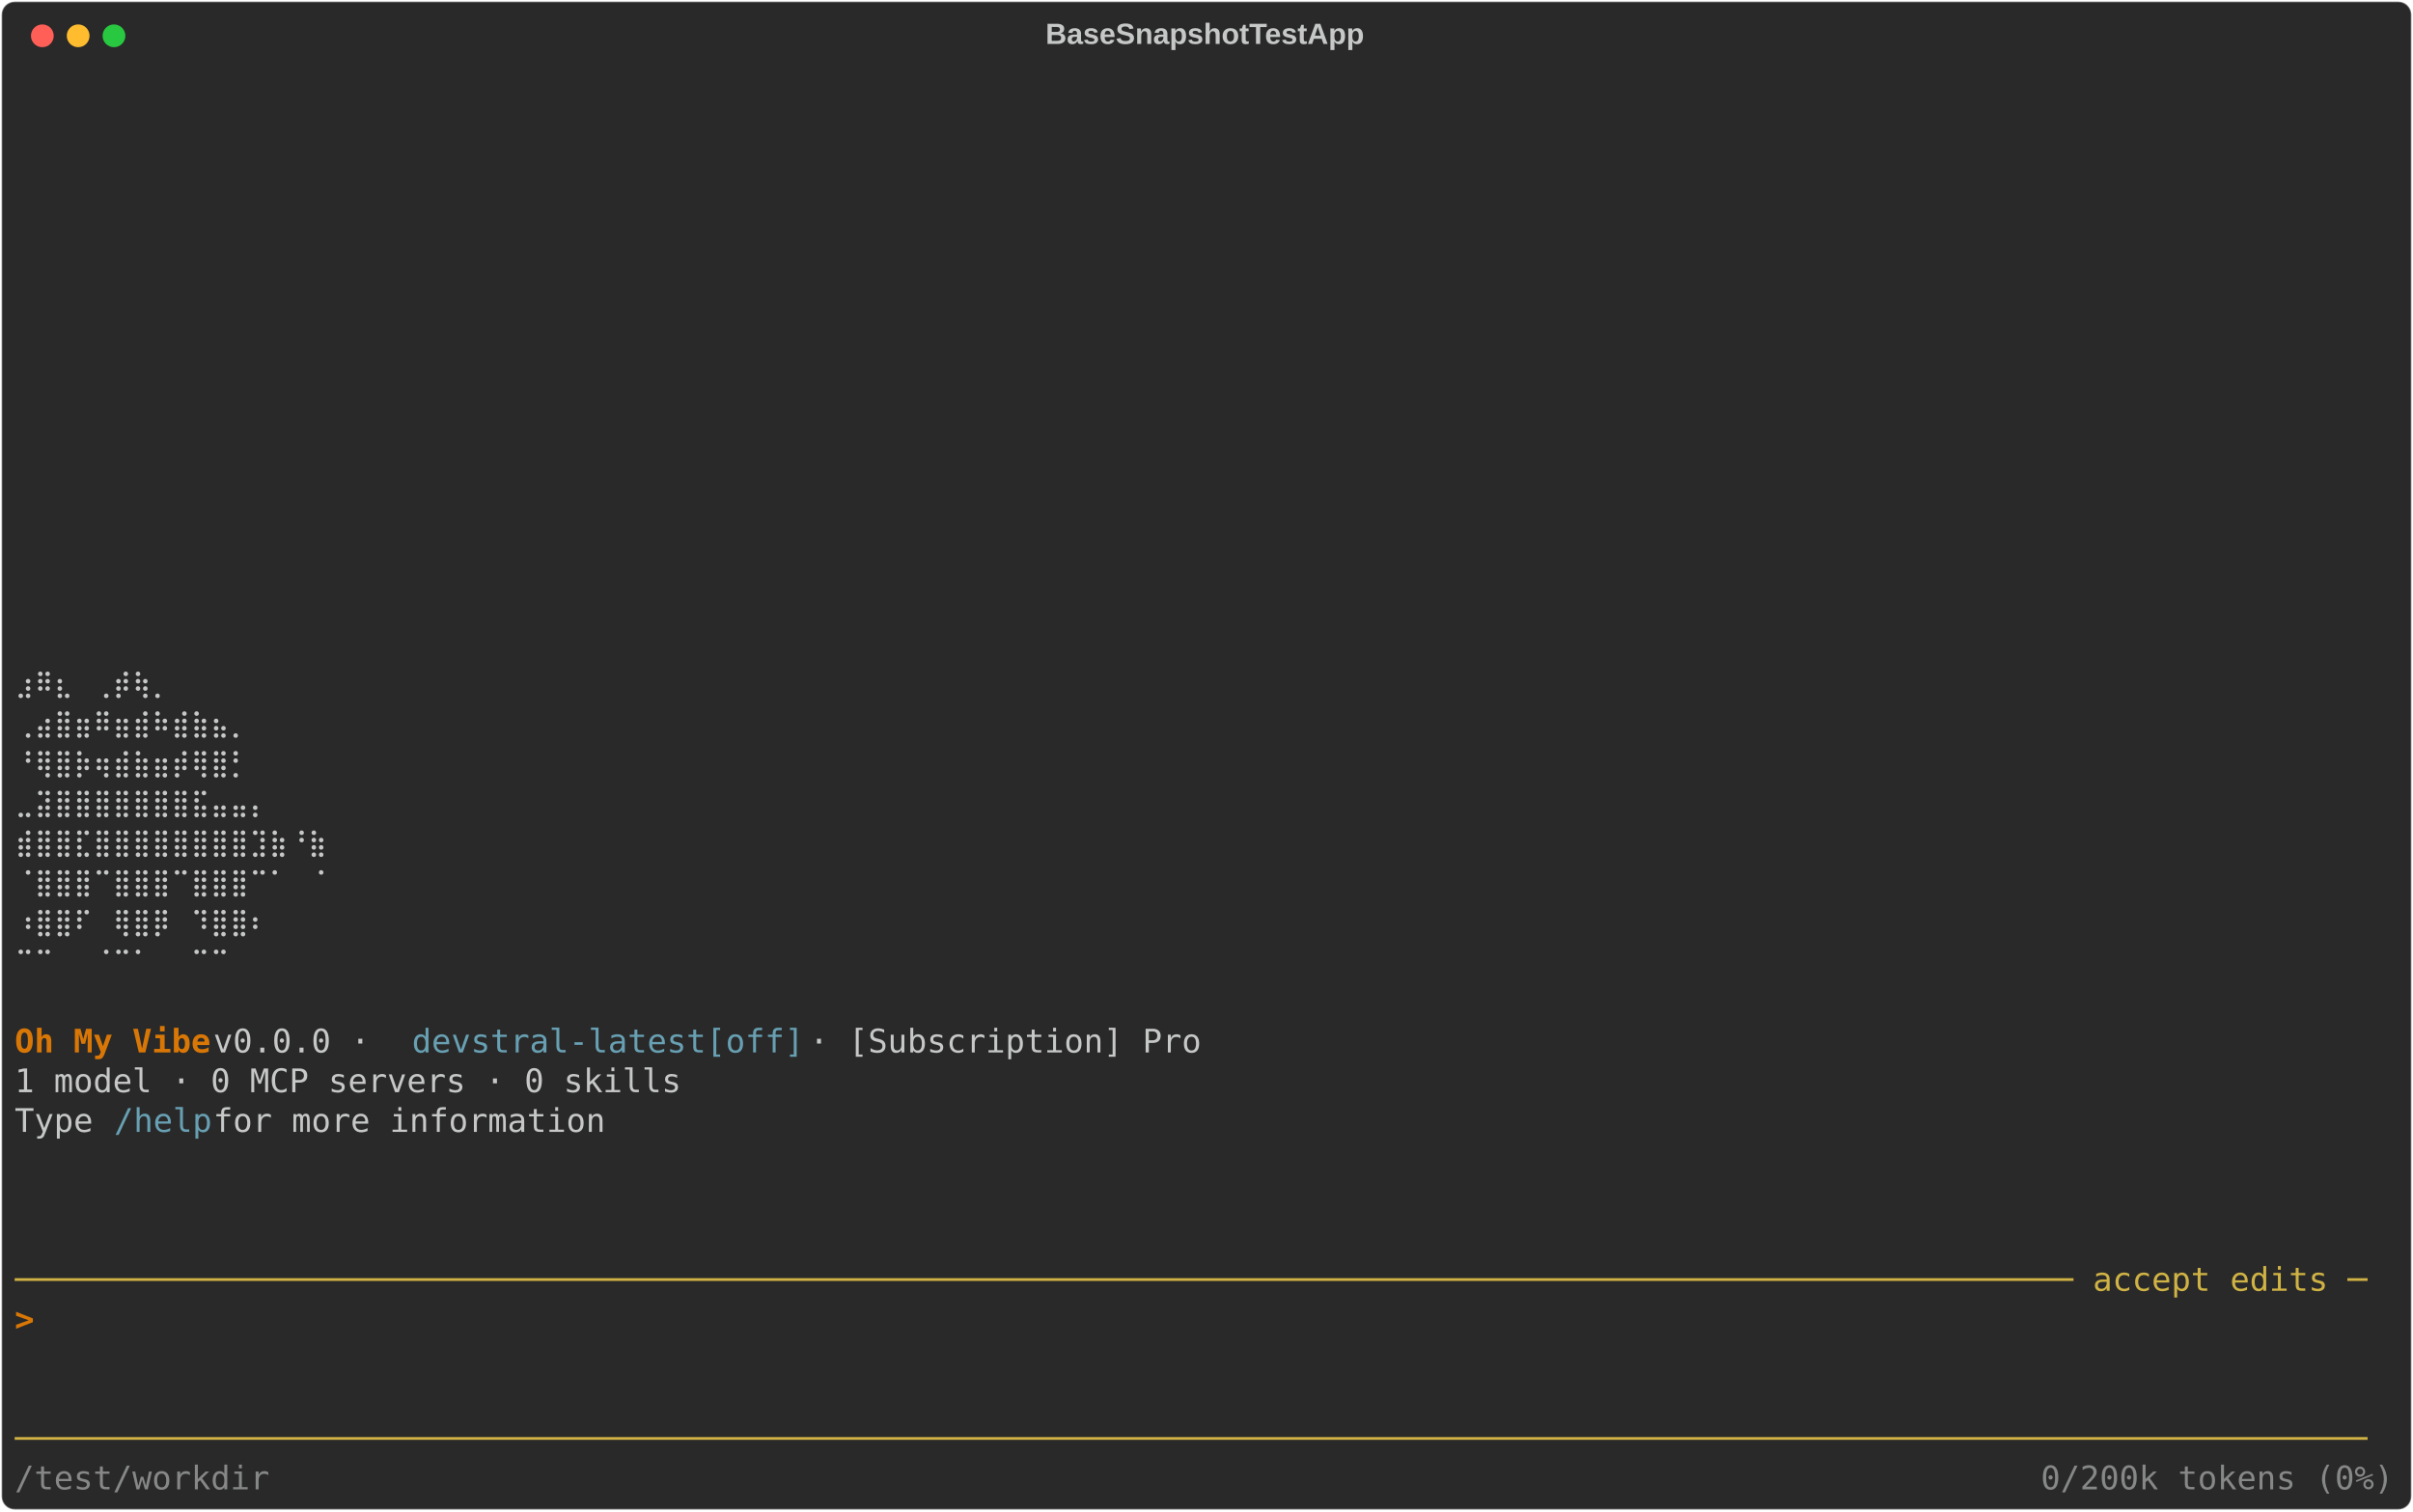
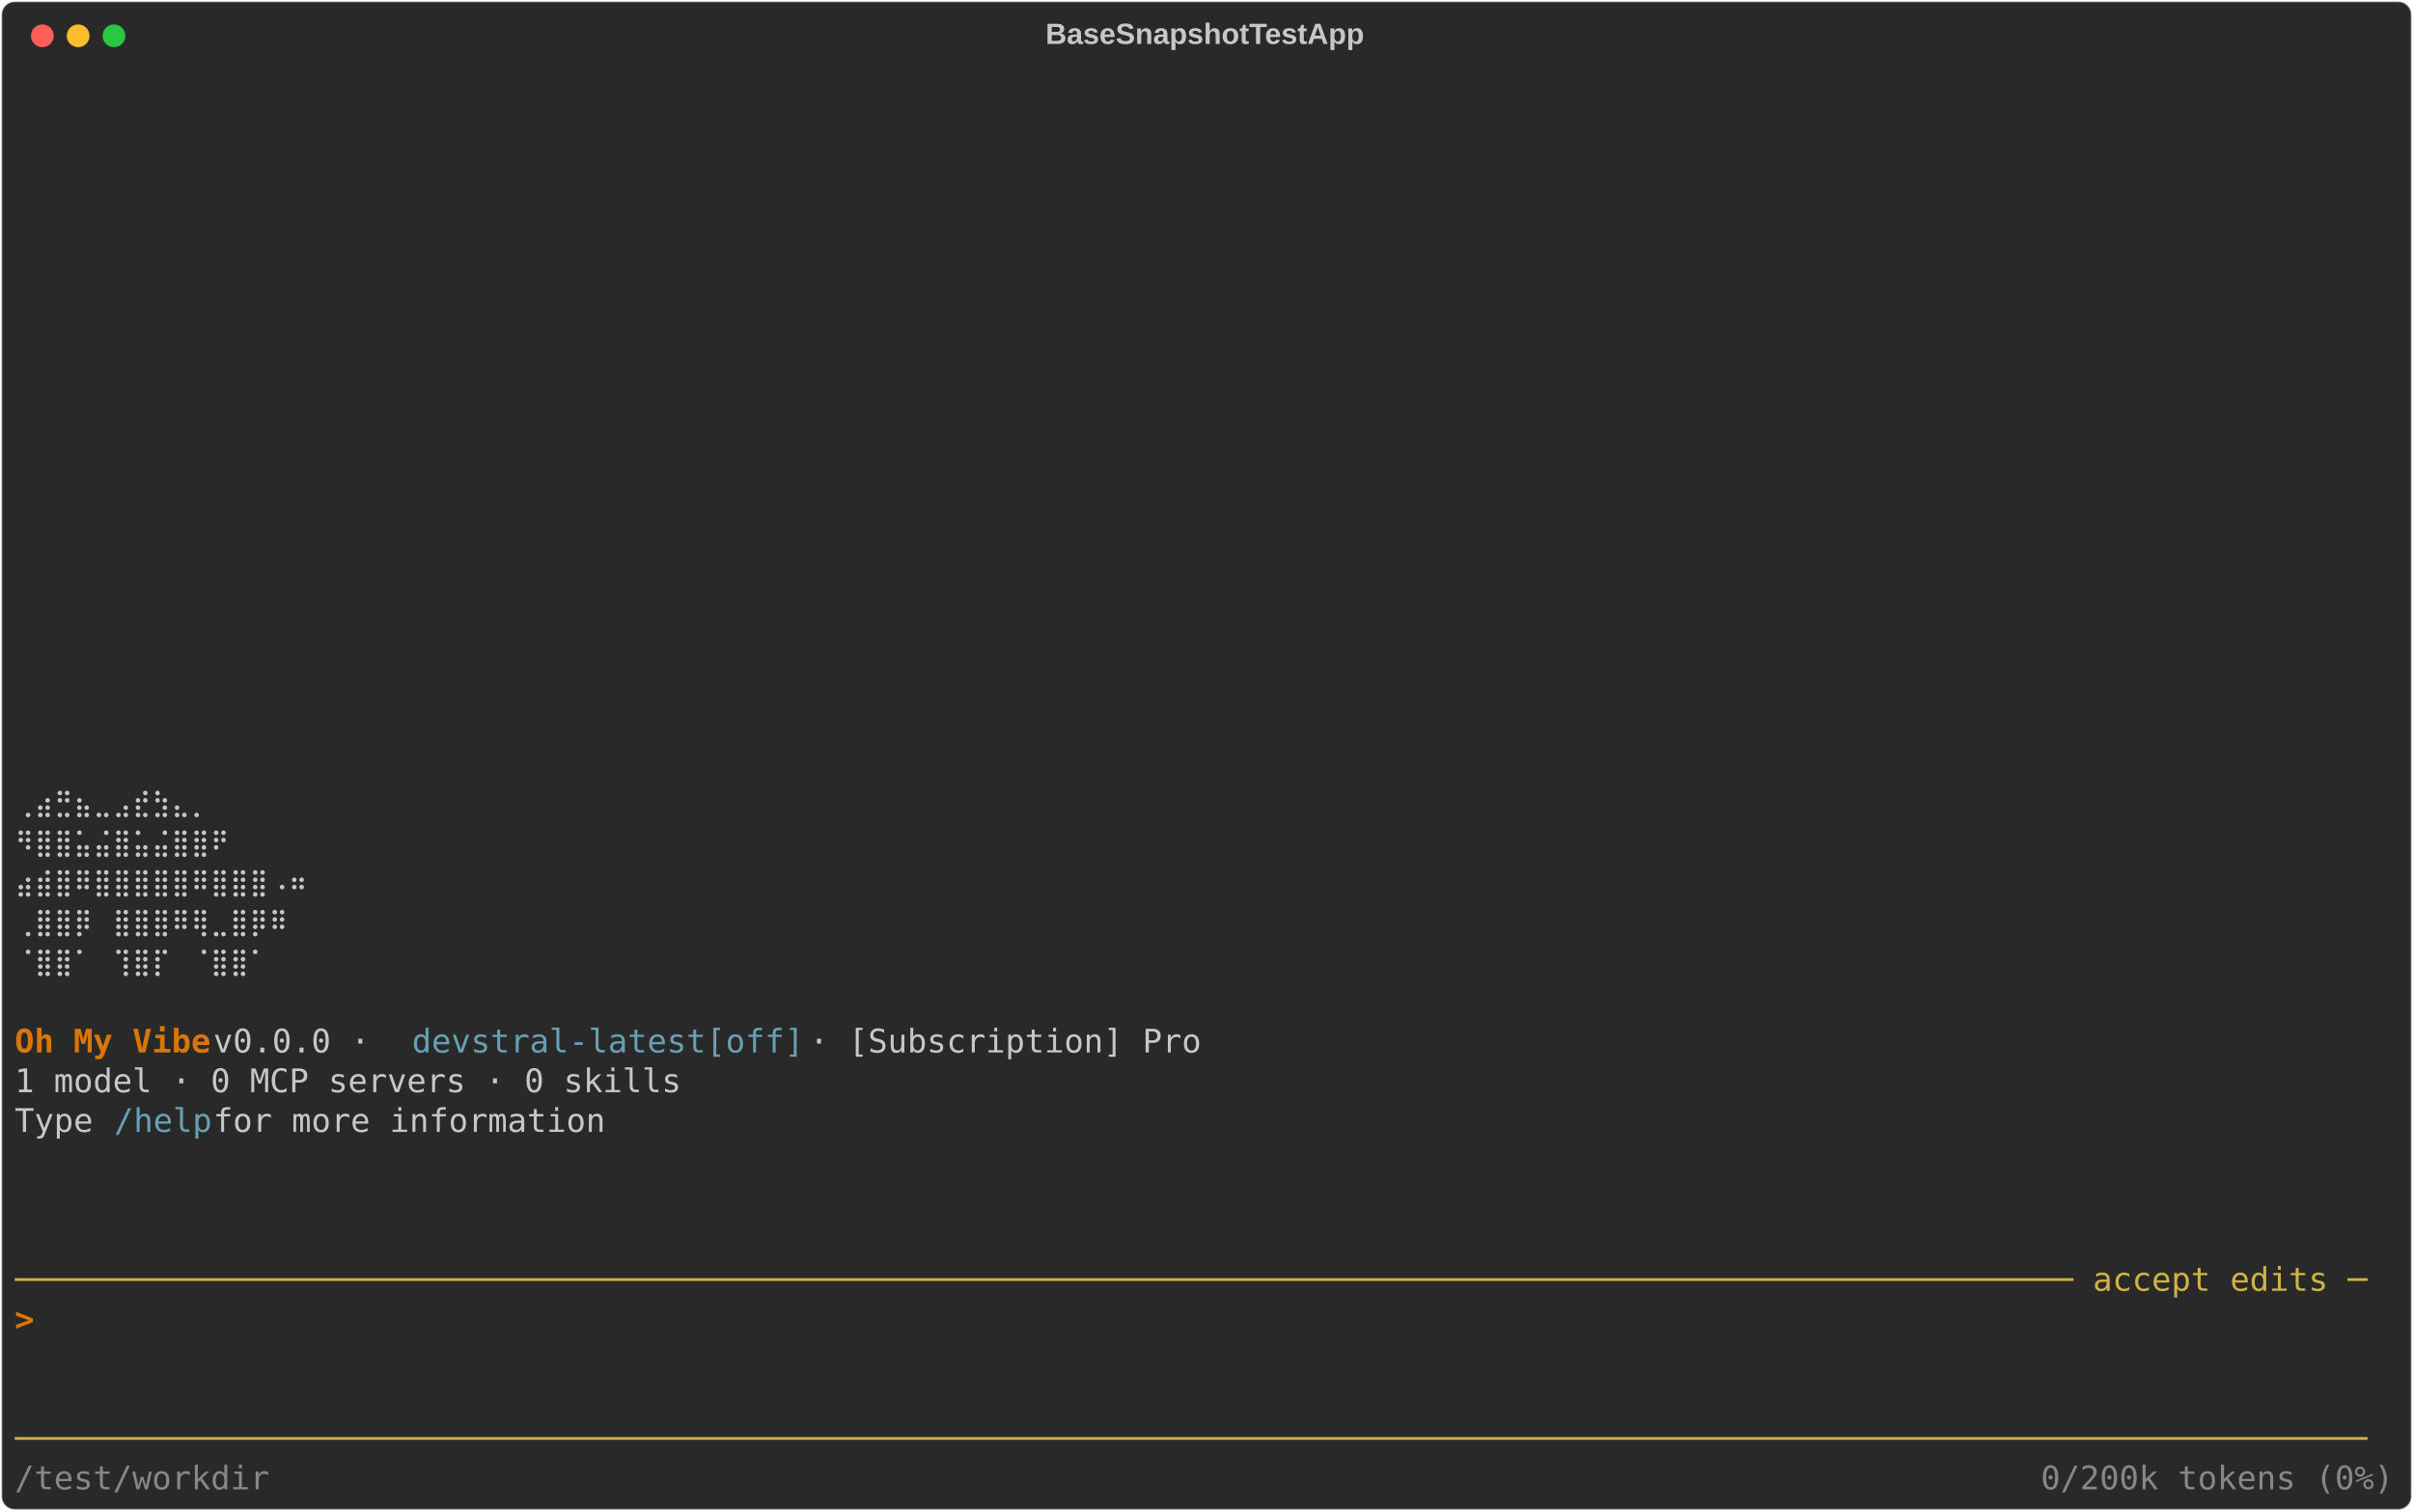
<svg xmlns="http://www.w3.org/2000/svg" class="rich-terminal" viewBox="0 0 1482 928.4">
  <style>

    @font-face {
        font-family: "Fira Code";
        src: local("FiraCode-Regular"),
                url("https://cdnjs.cloudflare.com/ajax/libs/firacode/6.2.0/woff2/FiraCode-Regular.woff2") format("woff2"),
                url("https://cdnjs.cloudflare.com/ajax/libs/firacode/6.2.0/woff/FiraCode-Regular.woff") format("woff");
        font-style: normal;
        font-weight: 400;
    }
    @font-face {
        font-family: "Fira Code";
        src: local("FiraCode-Bold"),
                url("https://cdnjs.cloudflare.com/ajax/libs/firacode/6.2.0/woff2/FiraCode-Bold.woff2") format("woff2"),
                url("https://cdnjs.cloudflare.com/ajax/libs/firacode/6.2.0/woff/FiraCode-Bold.woff") format("woff");
        font-style: bold;
        font-weight: 700;
    }

    .terminal-matrix {
        font-family: Fira Code, monospace;
        font-size: 20px;
        line-height: 24.4px;
        font-variant-east-asian: full-width;
    }

    .terminal-title {
        font-size: 18px;
        font-weight: bold;
        font-family: arial;
    }

    .terminal-r1 { fill: #c5c8c6 }
.terminal-r2 { fill: #d97706;font-weight: bold }
.terminal-r3 { fill: #68a0b3 }
.terminal-r4 { fill: #d0b344 }
.terminal-r5 { fill: #868887 }
    </style>
  <defs>
    <clipPath id="terminal-clip-terminal">
      <rect x="0" y="0" width="1463.0" height="877.4" />
    </clipPath>
    <clipPath id="terminal-line-0">
      <rect x="0" y="1.5" width="1464" height="24.65" />
    </clipPath>
    <clipPath id="terminal-line-1">
      <rect x="0" y="25.9" width="1464" height="24.65" />
    </clipPath>
    <clipPath id="terminal-line-2">
      <rect x="0" y="50.3" width="1464" height="24.65" />
    </clipPath>
    <clipPath id="terminal-line-3">
      <rect x="0" y="74.7" width="1464" height="24.65" />
    </clipPath>
    <clipPath id="terminal-line-4">
      <rect x="0" y="99.1" width="1464" height="24.65" />
    </clipPath>
    <clipPath id="terminal-line-5">
      <rect x="0" y="123.5" width="1464" height="24.65" />
    </clipPath>
    <clipPath id="terminal-line-6">
      <rect x="0" y="147.9" width="1464" height="24.65" />
    </clipPath>
    <clipPath id="terminal-line-7">
      <rect x="0" y="172.3" width="1464" height="24.65" />
    </clipPath>
    <clipPath id="terminal-line-8">
      <rect x="0" y="196.7" width="1464" height="24.65" />
    </clipPath>
    <clipPath id="terminal-line-9">
      <rect x="0" y="221.1" width="1464" height="24.65" />
    </clipPath>
    <clipPath id="terminal-line-10">
      <rect x="0" y="245.5" width="1464" height="24.65" />
    </clipPath>
    <clipPath id="terminal-line-11">
      <rect x="0" y="269.9" width="1464" height="24.65" />
    </clipPath>
    <clipPath id="terminal-line-12">
      <rect x="0" y="294.3" width="1464" height="24.65" />
    </clipPath>
    <clipPath id="terminal-line-13">
      <rect x="0" y="318.7" width="1464" height="24.65" />
    </clipPath>
    <clipPath id="terminal-line-14">
      <rect x="0" y="343.1" width="1464" height="24.65" />
    </clipPath>
    <clipPath id="terminal-line-15">
      <rect x="0" y="367.5" width="1464" height="24.65" />
    </clipPath>
    <clipPath id="terminal-line-16">
      <rect x="0" y="391.9" width="1464" height="24.65" />
    </clipPath>
    <clipPath id="terminal-line-17">
      <rect x="0" y="416.3" width="1464" height="24.65" />
    </clipPath>
    <clipPath id="terminal-line-18">
      <rect x="0" y="440.7" width="1464" height="24.65" />
    </clipPath>
    <clipPath id="terminal-line-19">
      <rect x="0" y="465.1" width="1464" height="24.65" />
    </clipPath>
    <clipPath id="terminal-line-20">
      <rect x="0" y="489.5" width="1464" height="24.65" />
    </clipPath>
    <clipPath id="terminal-line-21">
      <rect x="0" y="513.9" width="1464" height="24.65" />
    </clipPath>
    <clipPath id="terminal-line-22">
      <rect x="0" y="538.3" width="1464" height="24.65" />
    </clipPath>
    <clipPath id="terminal-line-23">
      <rect x="0" y="562.7" width="1464" height="24.65" />
    </clipPath>
    <clipPath id="terminal-line-24">
      <rect x="0" y="587.1" width="1464" height="24.65" />
    </clipPath>
    <clipPath id="terminal-line-25">
      <rect x="0" y="611.5" width="1464" height="24.65" />
    </clipPath>
    <clipPath id="terminal-line-26">
      <rect x="0" y="635.9" width="1464" height="24.65" />
    </clipPath>
    <clipPath id="terminal-line-27">
      <rect x="0" y="660.3" width="1464" height="24.65" />
    </clipPath>
    <clipPath id="terminal-line-28">
      <rect x="0" y="684.7" width="1464" height="24.65" />
    </clipPath>
    <clipPath id="terminal-line-29">
      <rect x="0" y="709.1" width="1464" height="24.65" />
    </clipPath>
    <clipPath id="terminal-line-30">
      <rect x="0" y="733.5" width="1464" height="24.65" />
    </clipPath>
    <clipPath id="terminal-line-31">
      <rect x="0" y="757.9" width="1464" height="24.65" />
    </clipPath>
    <clipPath id="terminal-line-32">
      <rect x="0" y="782.3" width="1464" height="24.65" />
    </clipPath>
    <clipPath id="terminal-line-33">
      <rect x="0" y="806.7" width="1464" height="24.65" />
    </clipPath>
    <clipPath id="terminal-line-34">
      <rect x="0" y="831.1" width="1464" height="24.65" />
    </clipPath>
  </defs>
  <rect fill="#292929" stroke="rgba(255,255,255,0.35)" stroke-width="1" x="1" y="1" width="1480" height="926.4" rx="8" />
  <text class="terminal-title" fill="#c5c8c6" text-anchor="middle" x="740" y="27">BaseSnapshotTestApp</text>
  <g transform="translate(26,22)">
    <circle cx="0" cy="0" r="7" fill="#ff5f57" />
    <circle cx="22" cy="0" r="7" fill="#febc2e" />
    <circle cx="44" cy="0" r="7" fill="#28c840" />
  </g>
  <g transform="translate(9, 41)" clip-path="url(#terminal-clip-terminal)">
    <g class="terminal-matrix">
      <text class="terminal-r1" x="1464" y="20" textLength="12.2" clip-path="url(#terminal-line-0)">
</text>
      <text class="terminal-r1" x="1464" y="44.4" textLength="12.2" clip-path="url(#terminal-line-1)">
</text>
      <text class="terminal-r1" x="1464" y="68.8" textLength="12.2" clip-path="url(#terminal-line-2)">
</text>
      <text class="terminal-r1" x="1464" y="93.2" textLength="12.2" clip-path="url(#terminal-line-3)">
</text>
      <text class="terminal-r1" x="1464" y="117.6" textLength="12.2" clip-path="url(#terminal-line-4)">
</text>
      <text class="terminal-r1" x="1464" y="142" textLength="12.2" clip-path="url(#terminal-line-5)">
</text>
      <text class="terminal-r1" x="1464" y="166.4" textLength="12.2" clip-path="url(#terminal-line-6)">
</text>
      <text class="terminal-r1" x="1464" y="190.8" textLength="12.2" clip-path="url(#terminal-line-7)">
</text>
      <text class="terminal-r1" x="1464" y="215.2" textLength="12.2" clip-path="url(#terminal-line-8)">
</text>
      <text class="terminal-r1" x="1464" y="239.6" textLength="12.2" clip-path="url(#terminal-line-9)">
</text>
      <text class="terminal-r1" x="1464" y="264" textLength="12.2" clip-path="url(#terminal-line-10)">
</text>
      <text class="terminal-r1" x="1464" y="288.4" textLength="12.2" clip-path="url(#terminal-line-11)">
</text>
      <text class="terminal-r1" x="1464" y="312.8" textLength="12.2" clip-path="url(#terminal-line-12)">
</text>
      <text class="terminal-r1" x="1464" y="337.2" textLength="12.2" clip-path="url(#terminal-line-13)">
</text>
      <text class="terminal-r1" x="1464" y="361.6" textLength="12.2" clip-path="url(#terminal-line-14)">
</text>
-       <text class="terminal-r1" x="0" y="386" textLength="219.6" clip-path="url(#terminal-line-15)">   ⣰⠿⣆ ⢀⡾⢷⡀       </text>
      <text class="terminal-r1" x="1464" y="386" textLength="12.2" clip-path="url(#terminal-line-15)">
</text>
-       <text class="terminal-r1" x="0" y="410.4" textLength="219.6" clip-path="url(#terminal-line-16)"> ⢀⣴⣿⣶⠿⣶⣾⠷⣾⣷⣦⡀     </text>
      <text class="terminal-r1" x="1464" y="410.4" textLength="12.2" clip-path="url(#terminal-line-16)">
</text>
-       <text class="terminal-r1" x="0" y="434.8" textLength="219.6" clip-path="url(#terminal-line-17)"> ⠘⢿⣿⡷⢶⣾⣷⣶⡾⢿⣿⡃     </text>
      <text class="terminal-r1" x="1464" y="434.8" textLength="12.2" clip-path="url(#terminal-line-17)">
</text>
-       <text class="terminal-r1" x="0" y="459.2" textLength="219.6" clip-path="url(#terminal-line-18)">  ⣀⣽⣿⣿⣿⣿⣿⣿⣿⣯⣤⣤⡄   </text>
+       <text class="terminal-r1" x="0" y="459.2" textLength="219.6" clip-path="url(#terminal-line-18)">  ⢀⣴⣛⣦⣀⣠⣞⣳⣄⡀      </text>
      <text class="terminal-r1" x="1464" y="459.2" textLength="12.2" clip-path="url(#terminal-line-18)">
</text>
-       <text class="terminal-r1" x="0" y="483.6" textLength="219.6" clip-path="url(#terminal-line-19)"> ⣾⣿⣿⣏⣿⣿⣿⣿⣿⣿⣿⣿⣹⣷⠘⣷ </text>
+       <text class="terminal-r1" x="0" y="483.6" textLength="219.6" clip-path="url(#terminal-line-19)">  ⠻⣿⣿⣥⣬⣿⣥⣬⣿⣿⠟     </text>
      <text class="terminal-r1" x="1464" y="483.6" textLength="12.2" clip-path="url(#terminal-line-19)">
</text>
-       <text class="terminal-r1" x="0" y="508" textLength="219.6" clip-path="url(#terminal-line-20)"> ⠈⣿⣿⣿⠉⣿⣿⣿⠉⣿⣿⣿⠉⠁ ⠈ </text>
+       <text class="terminal-r1" x="0" y="508" textLength="219.6" clip-path="url(#terminal-line-20)"> ⣴⣾⣿⠿⣿⣿⣿⣿⣿⠿⣿⣿⣿⠠⠶  </text>
      <text class="terminal-r1" x="1464" y="508" textLength="12.2" clip-path="url(#terminal-line-20)">
</text>
-       <text class="terminal-r1" x="0" y="532.4" textLength="219.6" clip-path="url(#terminal-line-21)"> ⠰⣿⣿⠏ ⢿⣿⡿ ⠹⣿⣿⠆    </text>
+       <text class="terminal-r1" x="0" y="532.4" textLength="219.6" clip-path="url(#terminal-line-21)">⢀⣿⣿⡿ ⣿⣿⣿⠿⢿⣀⣿⡿⠿    </text>
      <text class="terminal-r1" x="1464" y="532.4" textLength="12.2" clip-path="url(#terminal-line-21)">
</text>
-       <text class="terminal-r1" x="0" y="556.8" textLength="219.6" clip-path="url(#terminal-line-22)">  ⠉⠉  ⠈⠉⠁  ⠉⠉     </text>
+       <text class="terminal-r1" x="0" y="556.8" textLength="219.6" clip-path="url(#terminal-line-22)">⠈⣿⣿⠁ ⢹⣿⡏ ⠈⣿⣿⠁     </text>
      <text class="terminal-r1" x="1464" y="556.8" textLength="12.2" clip-path="url(#terminal-line-22)">
</text>
      <text class="terminal-r1" x="1464" y="581.2" textLength="12.2" clip-path="url(#terminal-line-23)">
</text>
      <text class="terminal-r2" x="0" y="605.6" textLength="122" clip-path="url(#terminal-line-24)">Oh My Vibe</text>
      <text class="terminal-r1" x="122" y="605.6" textLength="122" clip-path="url(#terminal-line-24)"> v0.0.0 · </text>
      <text class="terminal-r3" x="244" y="605.6" textLength="244" clip-path="url(#terminal-line-24)">devstral-latest[off]</text>
      <text class="terminal-r1" x="488" y="605.6" textLength="256.2" clip-path="url(#terminal-line-24)"> · [Subscription] Pro</text>
      <text class="terminal-r1" x="1464" y="605.6" textLength="12.2" clip-path="url(#terminal-line-24)">
</text>
      <text class="terminal-r1" x="0" y="630" textLength="414.8" clip-path="url(#terminal-line-25)">1 model · 0 MCP servers · 0 skills</text>
      <text class="terminal-r1" x="1464" y="630" textLength="12.2" clip-path="url(#terminal-line-25)">
</text>
      <text class="terminal-r1" x="0" y="654.4" textLength="61" clip-path="url(#terminal-line-26)">Type </text>
      <text class="terminal-r3" x="61" y="654.4" textLength="61" clip-path="url(#terminal-line-26)">/help</text>
      <text class="terminal-r1" x="122" y="654.4" textLength="256.2" clip-path="url(#terminal-line-26)"> for more information</text>
      <text class="terminal-r1" x="1464" y="654.4" textLength="12.2" clip-path="url(#terminal-line-26)">
</text>
      <text class="terminal-r1" x="1464" y="678.8" textLength="12.2" clip-path="url(#terminal-line-27)">
</text>
      <text class="terminal-r1" x="1464" y="703.2" textLength="12.2" clip-path="url(#terminal-line-28)">
</text>
      <text class="terminal-r1" x="1464" y="727.6" textLength="12.2" clip-path="url(#terminal-line-29)">
</text>
      <text class="terminal-r4" x="0" y="752" textLength="1464" clip-path="url(#terminal-line-30)">───────────────────────────────────────────────────────────────────────────────────────────────────────── accept edits ─</text>
      <text class="terminal-r1" x="1464" y="752" textLength="12.2" clip-path="url(#terminal-line-30)">
</text>
      <text class="terminal-r2" x="0" y="776.4" textLength="12.2" clip-path="url(#terminal-line-31)">&gt;</text>
      <text class="terminal-r1" x="1464" y="776.4" textLength="12.2" clip-path="url(#terminal-line-31)">
</text>
      <text class="terminal-r1" x="1464" y="800.8" textLength="12.2" clip-path="url(#terminal-line-32)">
</text>
      <text class="terminal-r1" x="1464" y="825.2" textLength="12.2" clip-path="url(#terminal-line-33)">
</text>
      <text class="terminal-r4" x="0" y="849.6" textLength="1464" clip-path="url(#terminal-line-34)">────────────────────────────────────────────────────────────────────────────────────────────────────────────────────────</text>
      <text class="terminal-r1" x="1464" y="849.6" textLength="12.2" clip-path="url(#terminal-line-34)">
</text>
      <text class="terminal-r5" x="0" y="874" textLength="158.6" clip-path="url(#terminal-line-35)">/test/workdir</text>
      <text class="terminal-r5" x="1244.4" y="874" textLength="219.6" clip-path="url(#terminal-line-35)">0/200k tokens (0%)</text>
    </g>
  </g>
</svg>
